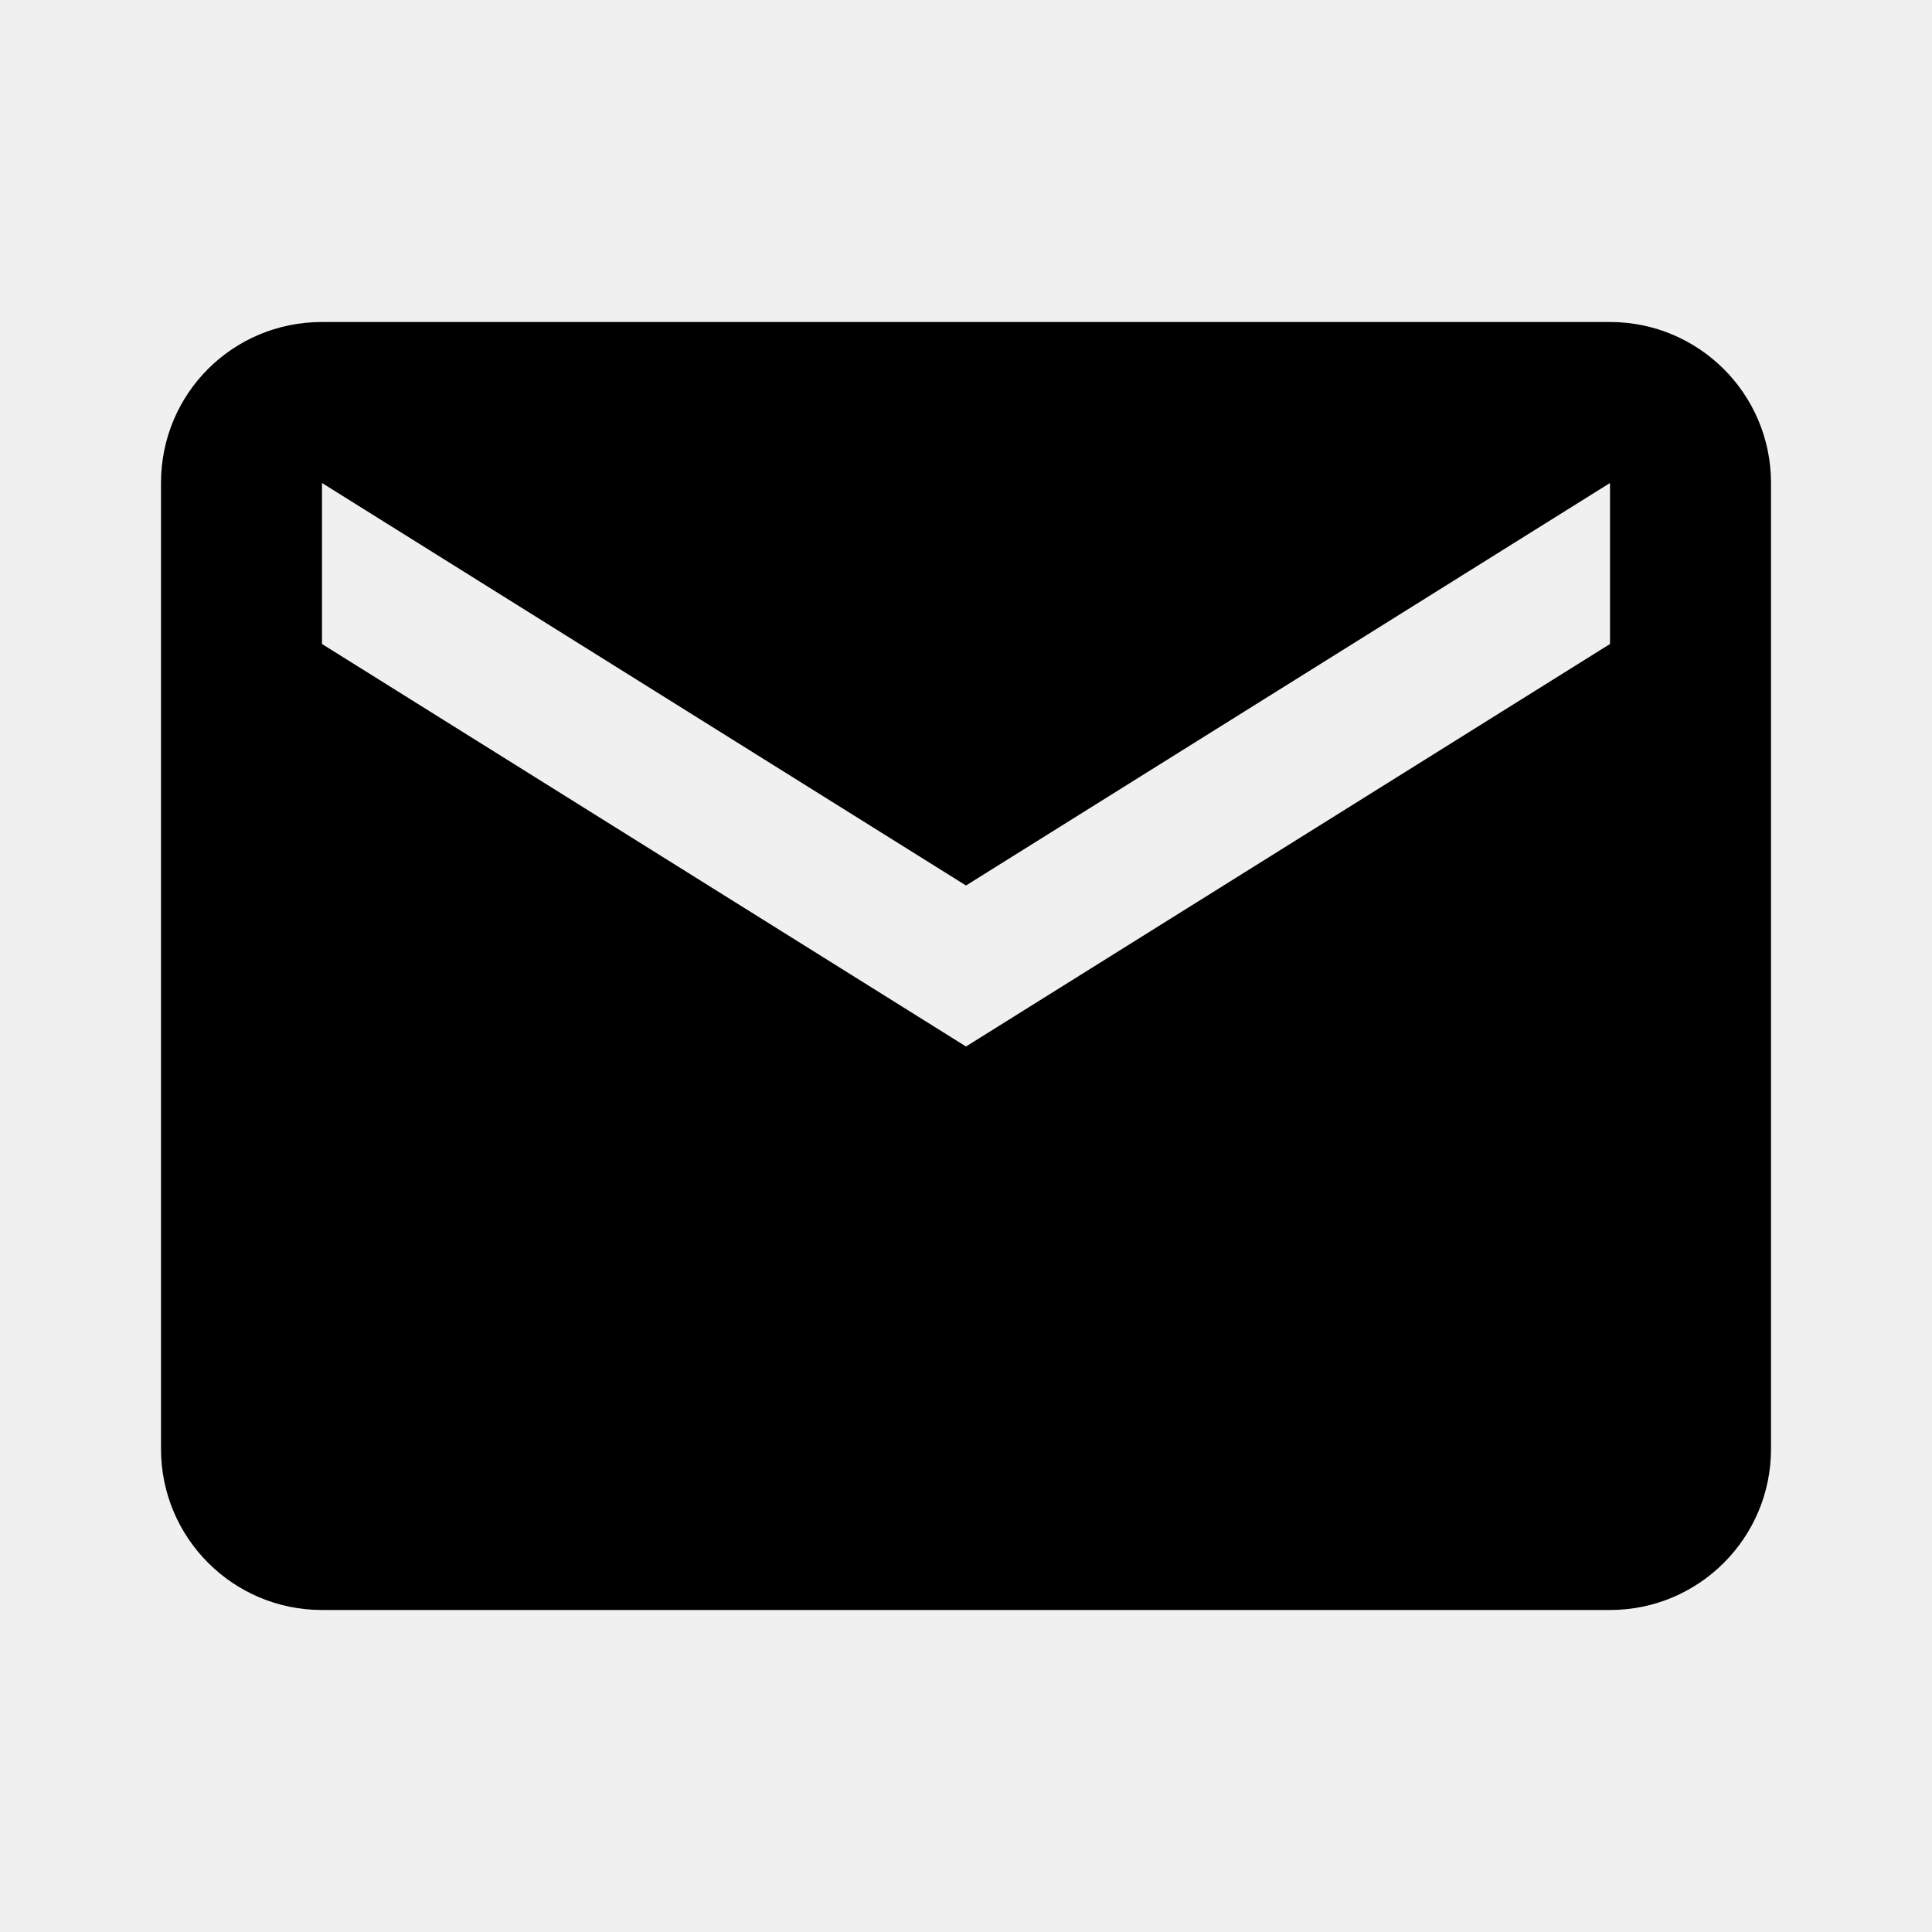
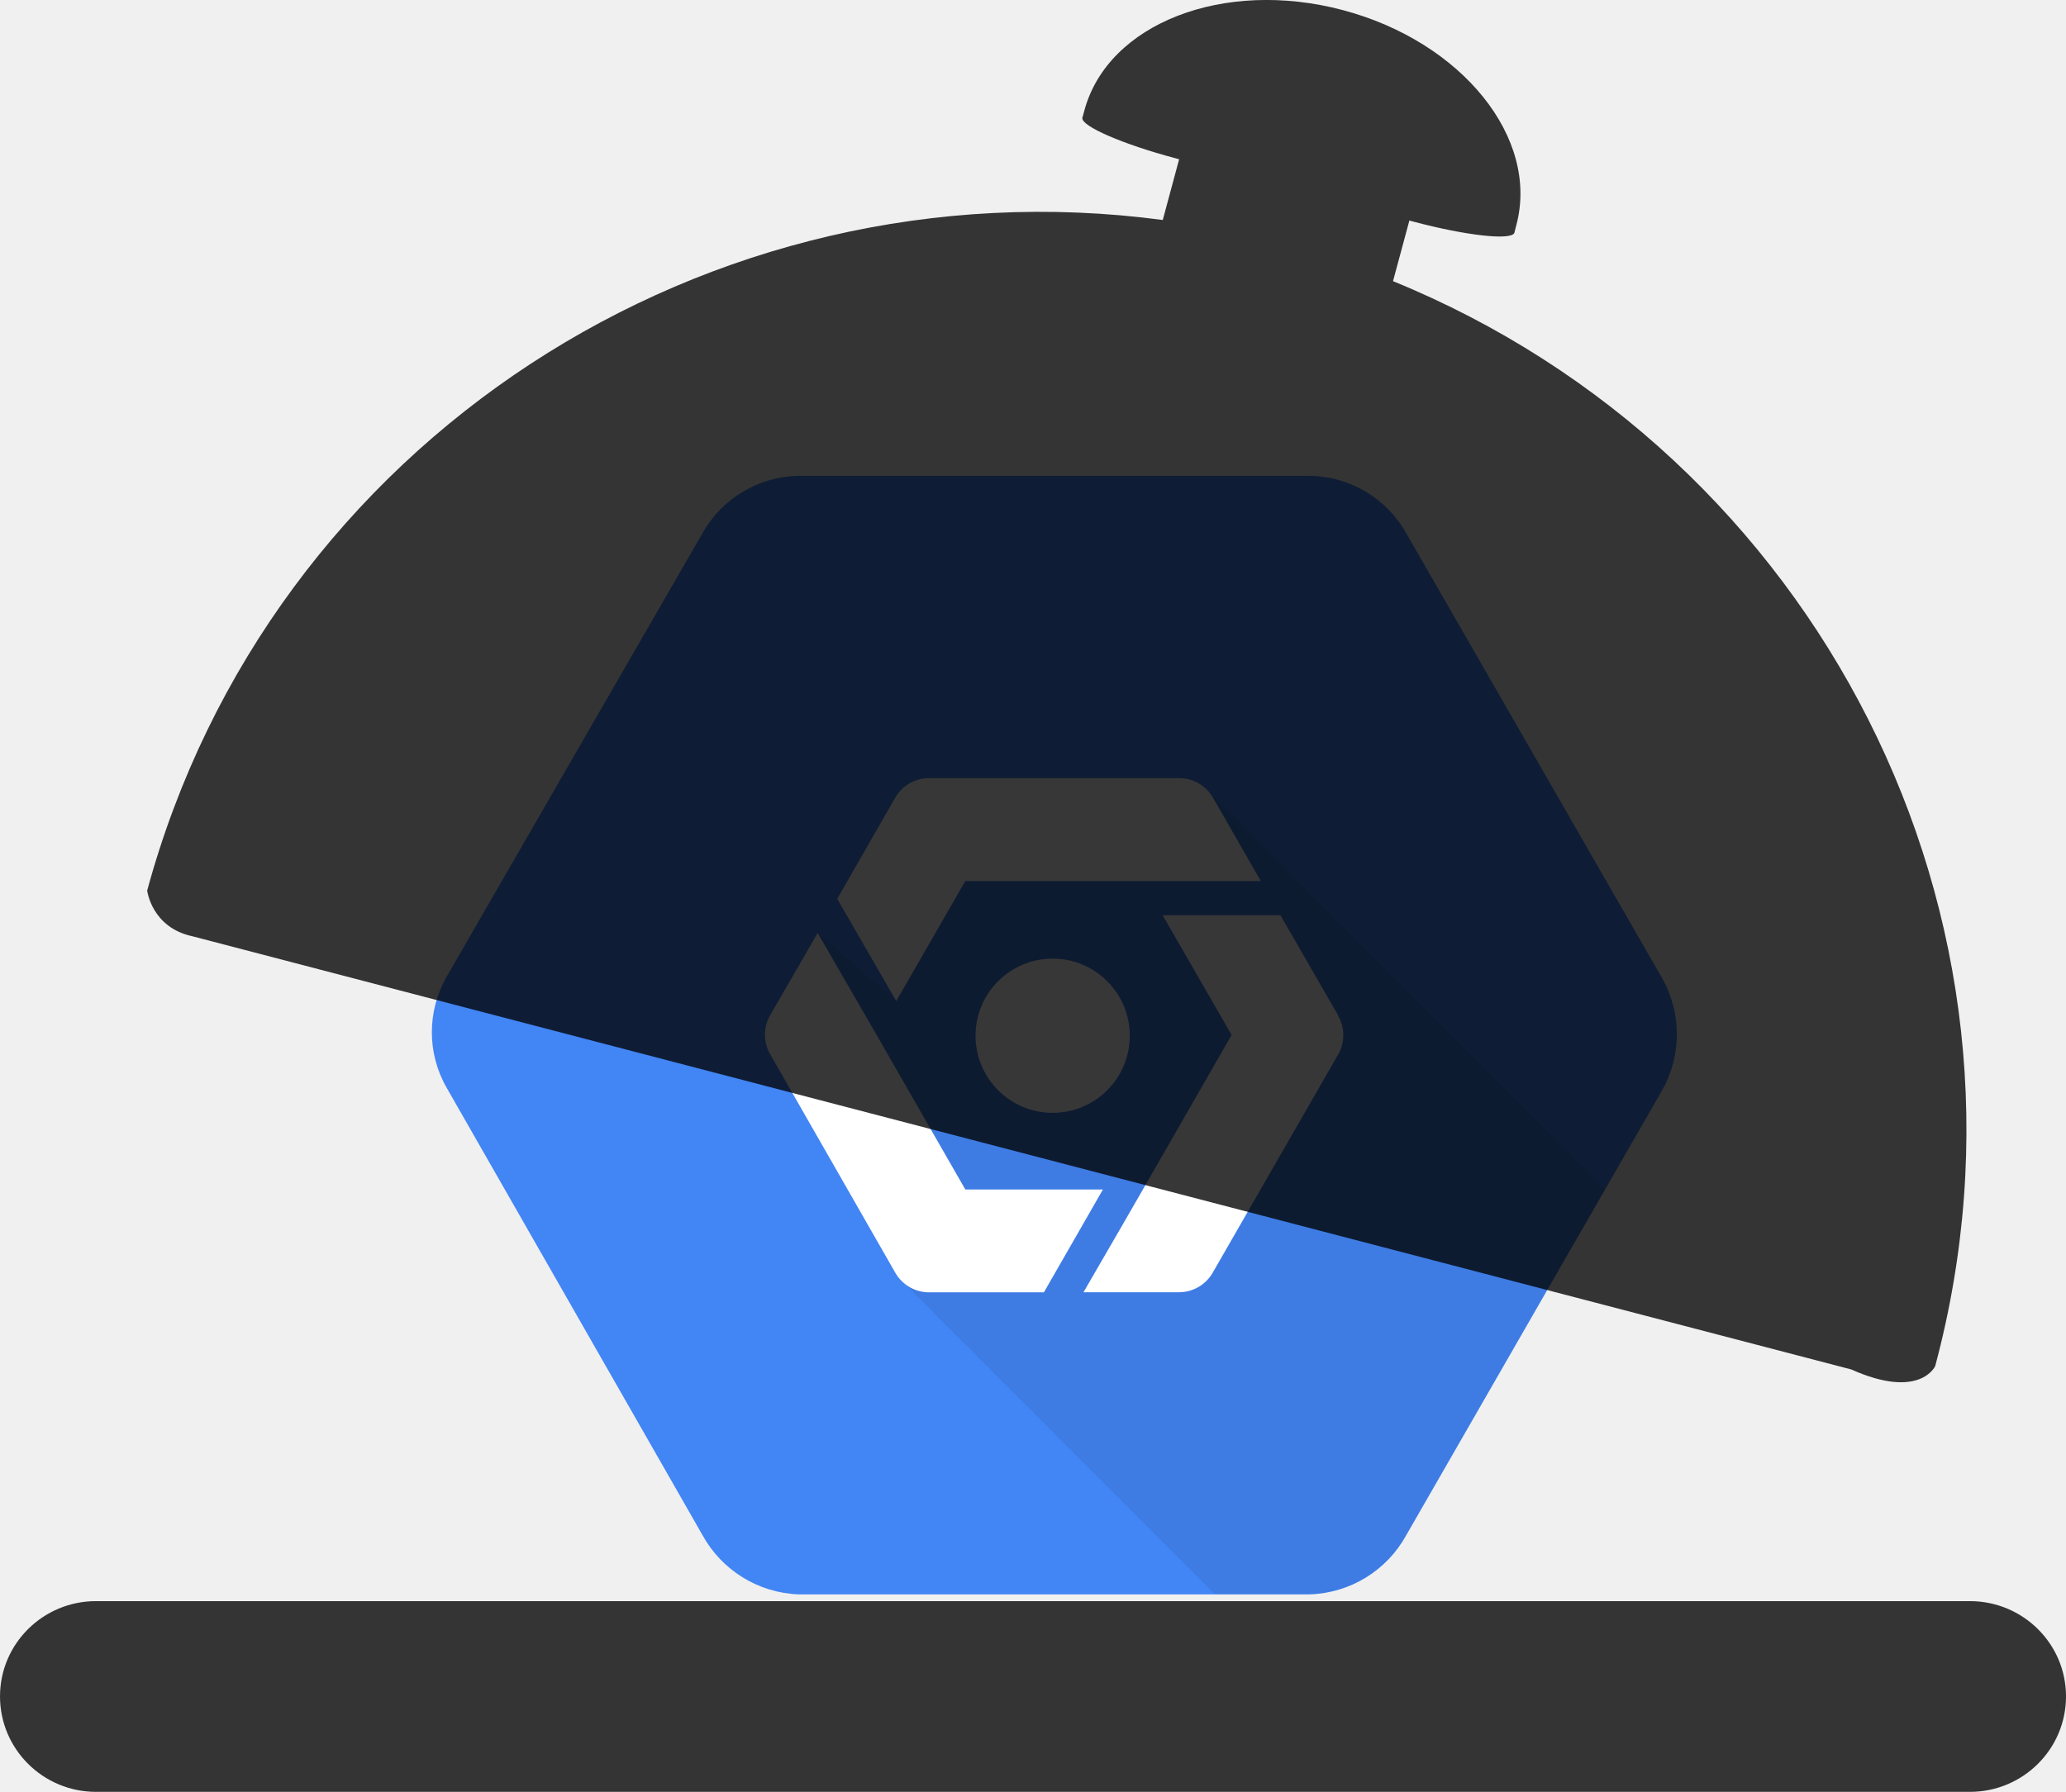
- <svg xmlns="http://www.w3.org/2000/svg" version="1.1" width="100%" height="100%" viewBox="0 0 24 24" fit="" preserveAspectRatio="xMidYMid meet" style="pointer-events: none; display: block;">
-   <path d="M20,8L12,13L4,8V6L12,11L20,6M20,4H4C2.89,4 2,4.89 2,6V18A2,2 0 0,0 4,20H20A2,2 0 0,0 22,18V6C22,4.89 21.1,4 20,4Z" />
+ <svg xmlns="http://www.w3.org/2000/svg" width="103.254mm" height="89.577mm" viewBox="0 0 103.254 89.577" version="1.1" id="svg8">
+   <defs id="defs2" />
+   <g id="layer1" transform="translate(-40.04649,-101.7387)">
+     <g id="g37" transform="matrix(0.4860983,0,0,0.4860983,61.628,122.3663)">
+       <path id="path23" style="fill:#4285f4" d="M 126.47,58.12 100.17,12.38 A 11.56,11.56 0 0 0 90.31,6.5 H 37.7 a 11.55,11.55 0 0 0 -9.86,5.88 L 1.53,58 a 11.48,11.48 0 0 0 0,11.44 l 26.3,46 a 11.77,11.77 0 0 0 9.86,6.09 H 90.3 a 11.73,11.73 0 0 0 9.87,-6.06 l 26.3,-45.74 a 11.73,11.73 0 0 0 0,-11.61 z" />
+       <path id="path25" style="opacity:0.07;" d="M 79.66,38.74 53,43 l -5.24,17.5 -8.08,-7 8.48,35.63 32.34,32.37 h 9.8 a 11.73,11.73 0 0 0 9.87,-6.06 L 120.6,79.91 Z" />
+       <g id="g35">
+         <path id="path27" style="fill:#ffffff" d="m 71.76,64.08 a 7.93,7.93 0 1 1 -7.93,-7.93 7.93,7.93 0 0 1 7.93,7.93 v 0" />
+         <path id="path29" style="fill:#ffffff" d="M 93.19,62 87.25,51.69 H 75.14 L 82.23,64 80.32,67.33 73.11,79.89 70.88,83.76 67,90.46 h 9.84 a 4,4 0 0 0 3.44,-2 L 93.19,66 a 4,4 0 0 0 0,-3.95" />
+         <path id="path31" style="fill:#ffffff" d="M 54.85,79.89 45.73,64 39.67,53.51 34.77,62 a 4,4 0 0 0 0,3.95 l 12.89,22.52 a 4,4 0 0 0 3.44,2 H 62.93 L 69,79.89 Z" />
+         <path id="path33" style="fill:#ffffff" d="m 85.23,48.17 -4.92,-8.58 a 4,4 0 0 0 -3.44,-2 H 51.09 a 4,4 0 0 0 -3.44,2 L 41.68,50 l 6.07,10.51 7.1,-12.34 z" />
+       </g>
+     </g>
+     <path id="path62" d="M 132.563,170.197 49.67,148.545 c -2.049,-0.437 -2.268,-2.287 -2.268,-2.287 6.125,-22.511 28.08,-36.545 50.757,-33.522 l 0.818,-3.037 -0.206,-0.055 c -2.591,-0.69 -4.674,-1.59 -4.633,-2.007 l 0.103,-0.375 c 1.175,-4.355 6.963,-6.601 12.923,-5.017 5.96,1.584 9.837,6.403 8.661,10.764 l -0.096,0.375 c -0.172,0.382 -2.426,0.13 -5.018,-0.56 l -0.227,-0.061 -0.818,3.031 c 21.172,8.642 33.132,31.699 27.097,54.238 0,0 -0.763,1.7 -4.2,0.164 m 5.932,21.119 H 44.845 c -2.646,0 -4.798,-2.136 -4.798,-4.771 0,-2.635 2.151,-4.764 4.798,-4.764 h 93.651 c 2.653,0 4.805,2.13 4.805,4.764 0,2.635 -2.151,4.771 -4.805,4.771 z" style="fill:#000000;fill-opacity:0.784;stroke-width:0.132" />
+   </g>
</svg>
